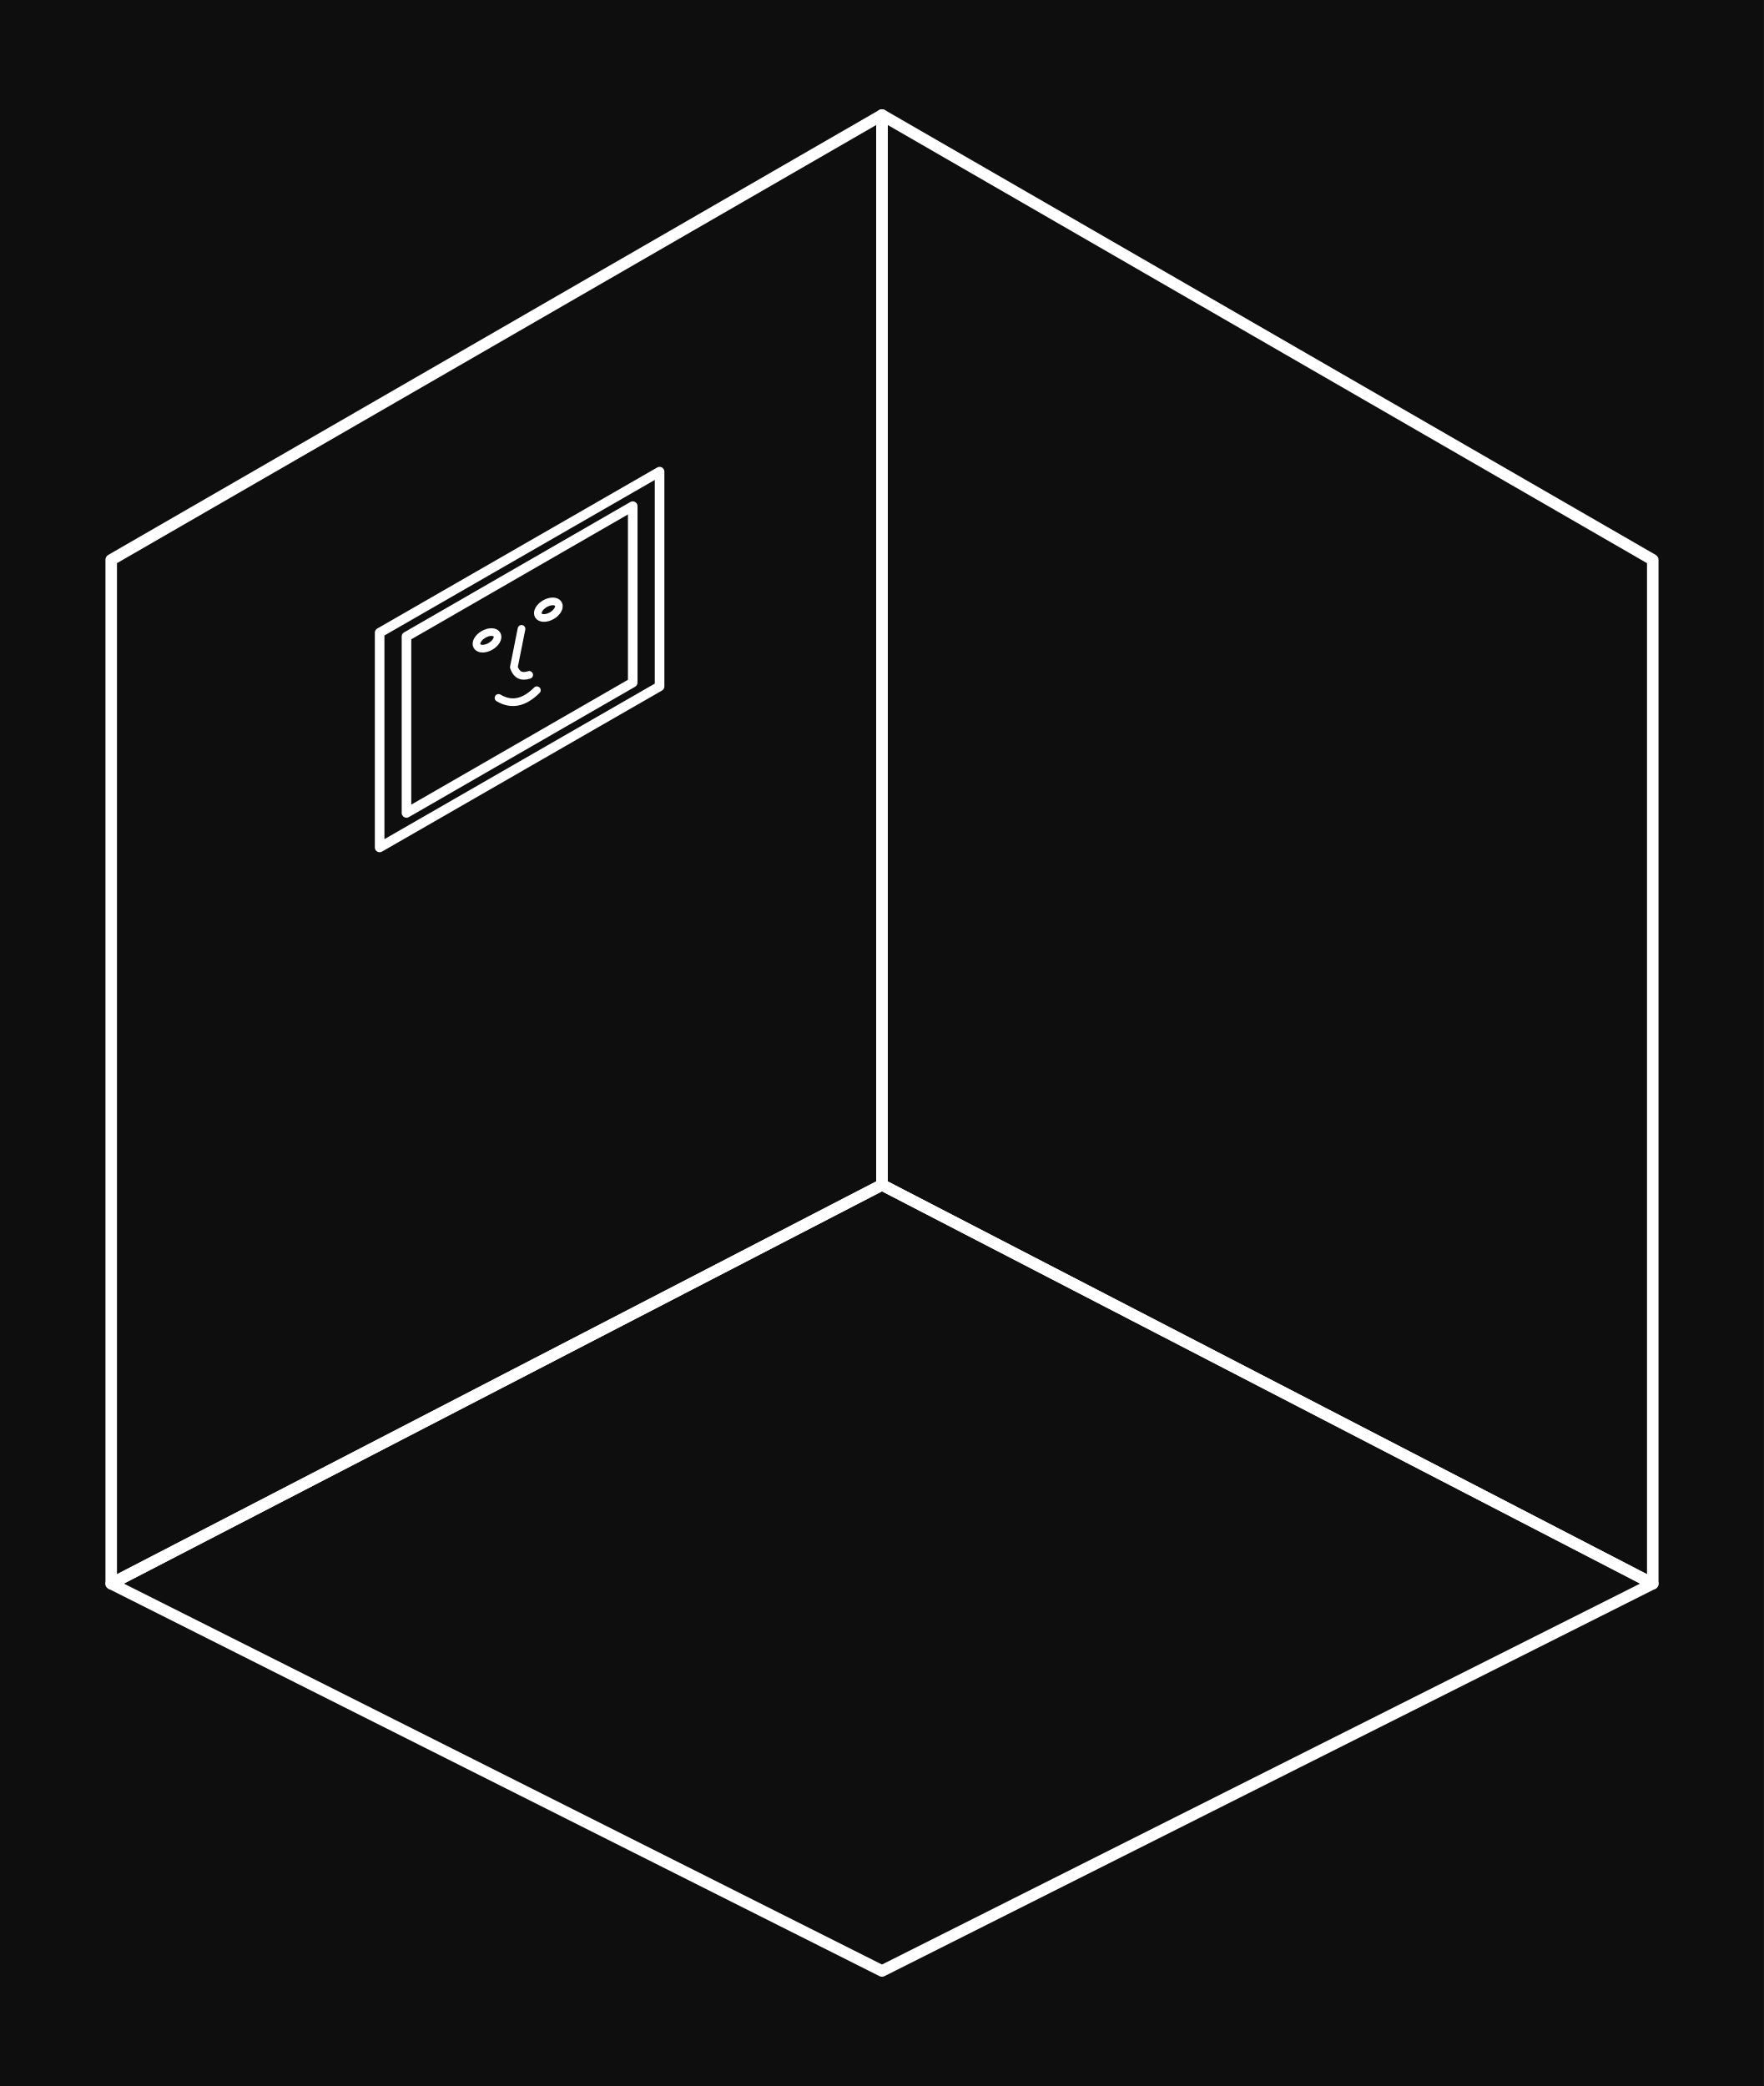
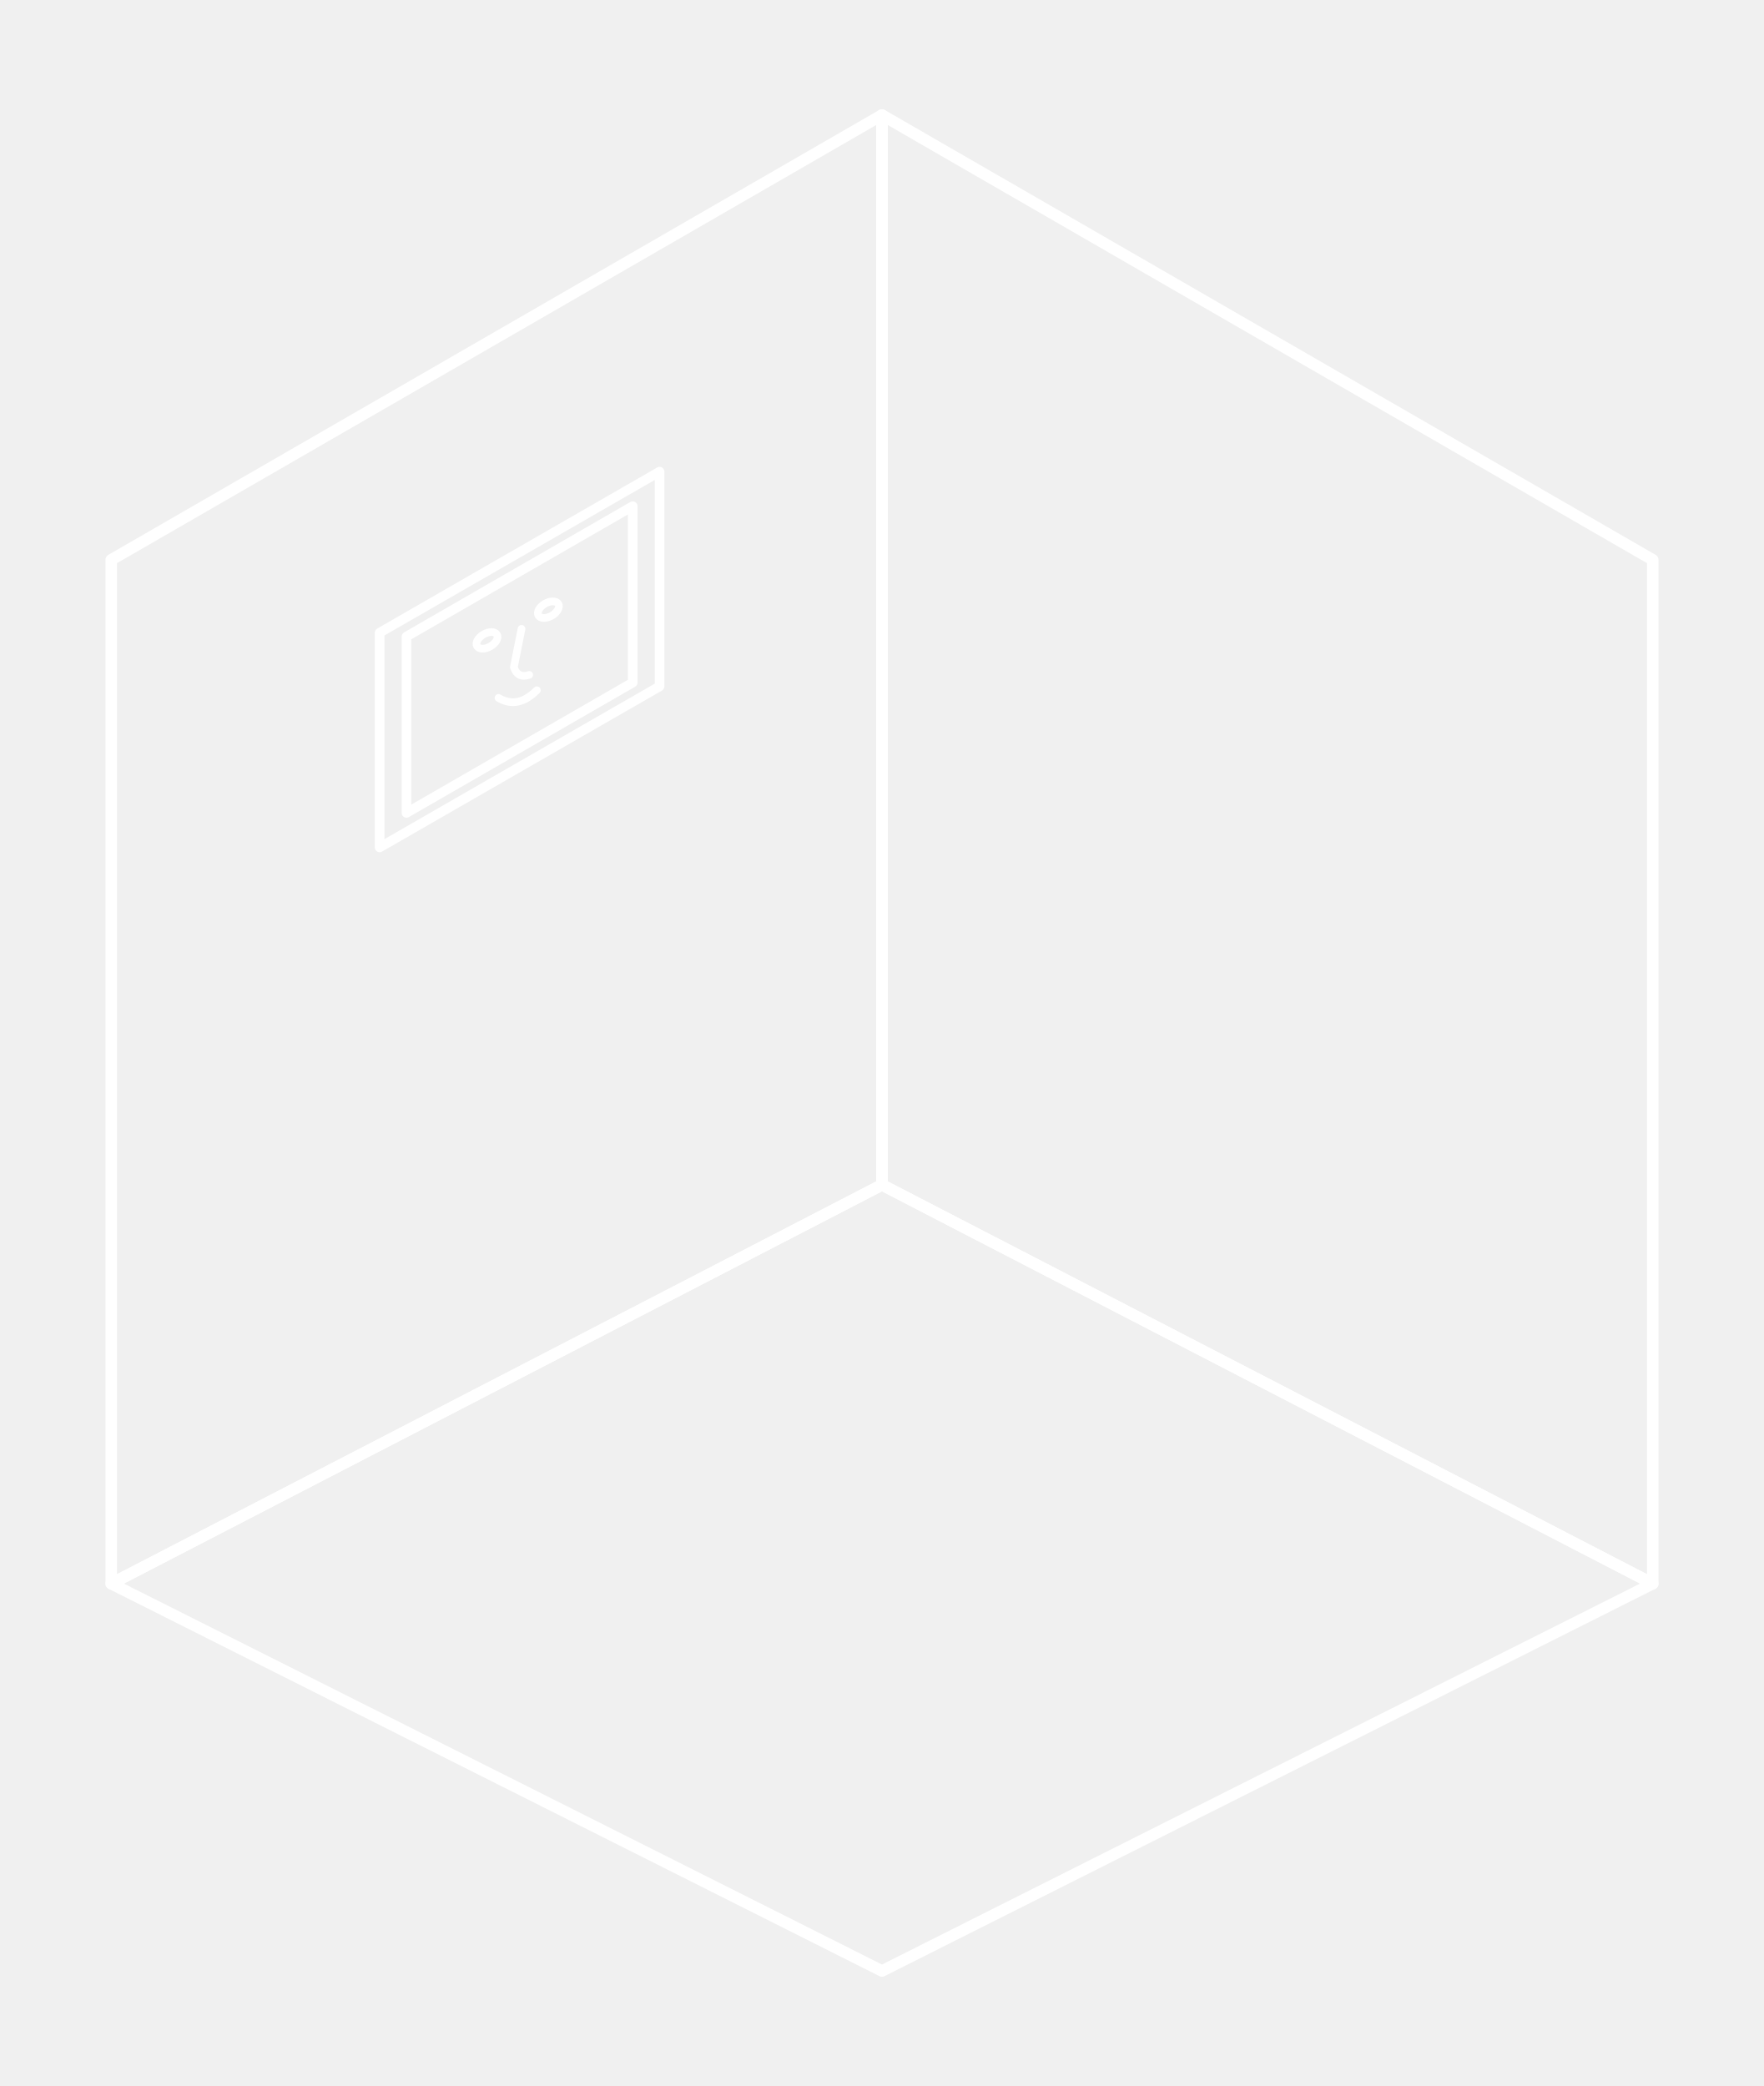
<svg xmlns="http://www.w3.org/2000/svg" viewBox="0 0 460 544" width="460" height="544">
-   <rect width="460" height="544" fill="#0E0E0E" />
  <g transform="translate(230,30)">
    <g fill="none" stroke="#FFFFFF" stroke-linecap="round" stroke-linejoin="round">
      <polygon points="-201,116 0,0 0,279 -201,383" stroke-width="3.0" />
      <polygon points="0,0 201,116 201,383 0,279" stroke-width="3.0" />
      <polygon points="-201,383 0,279 201,383 0,484" stroke-width="3.0" />
      <polygon points="-131,135 -58,93 -58,149 -131,191" stroke-width="2.5" />
      <polygon points="-124,136 -65,102 -65,148 -124,182" stroke-width="2.5" />
      <g stroke-width="2.0">
        <ellipse cx="-103" cy="137" rx="3" ry="1.8" transform="rotate(-30 -103 137)" />
        <ellipse cx="-87" cy="129" rx="3" ry="1.8" transform="rotate(-30 -87 129)" />
        <path d="M -94,134 L -96,144 Q -95,147 -92,146" />
        <path d="M -100,152 Q -95,155 -90,150" />
      </g>
    </g>
  </g>
</svg>
